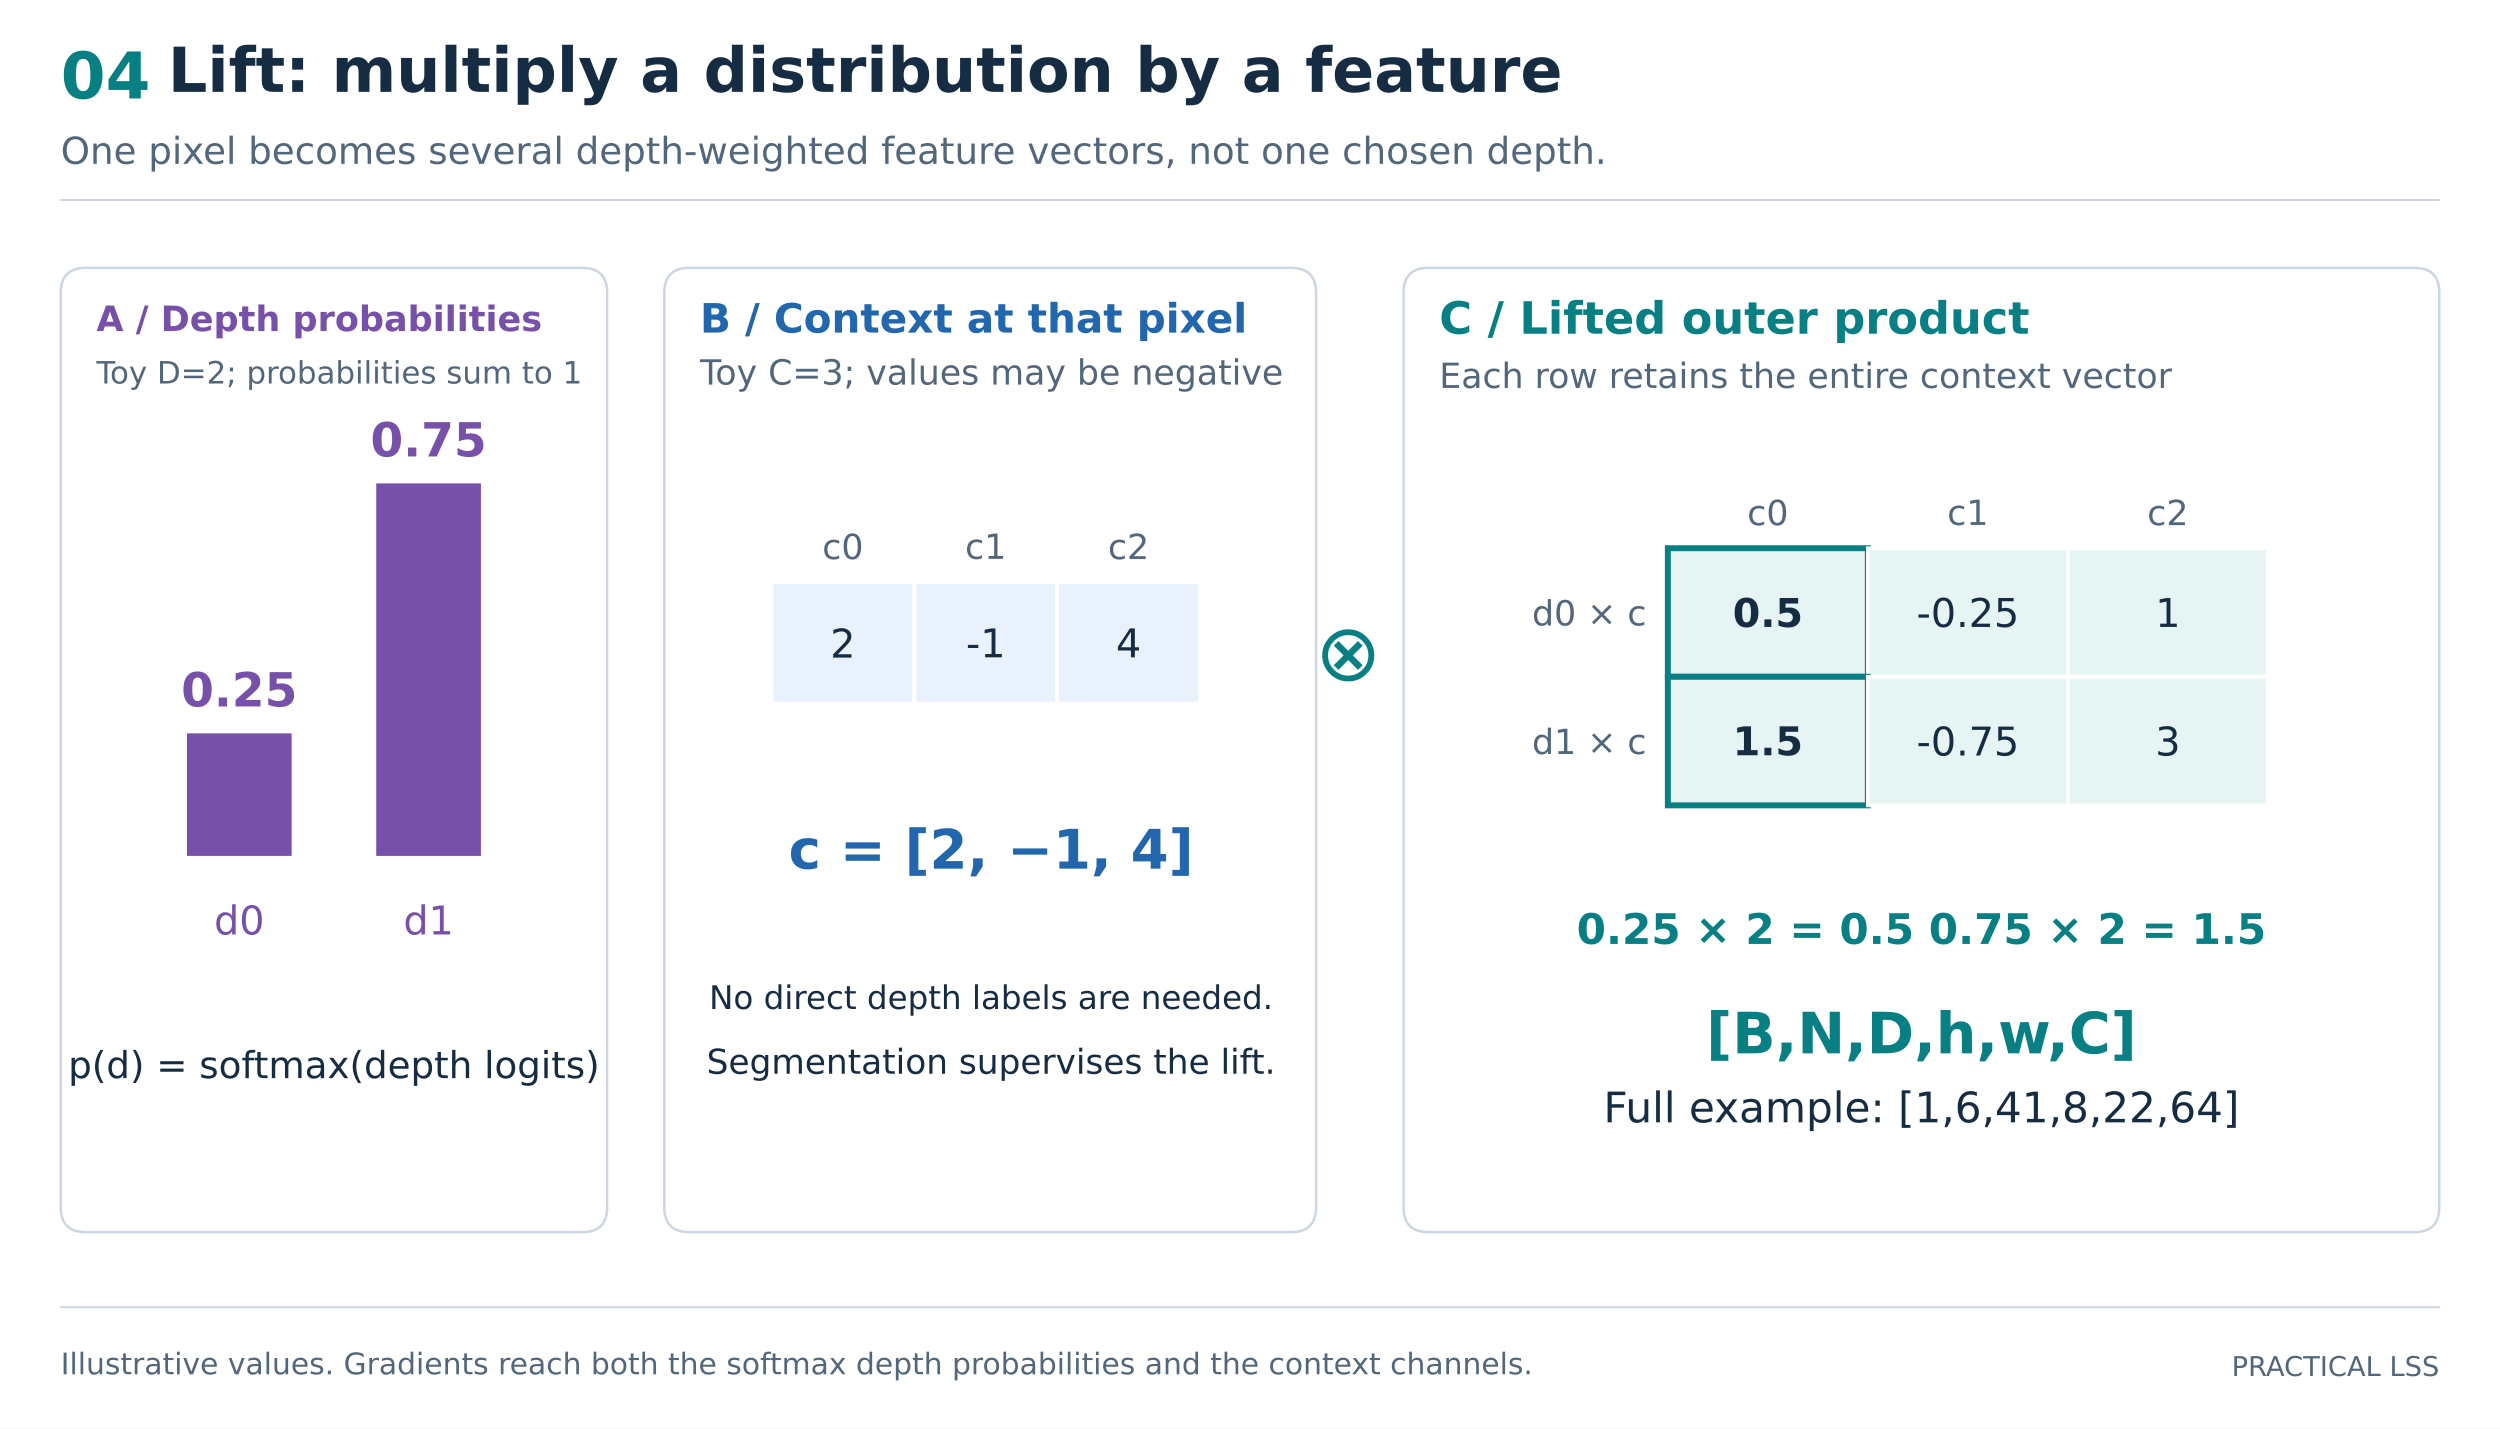
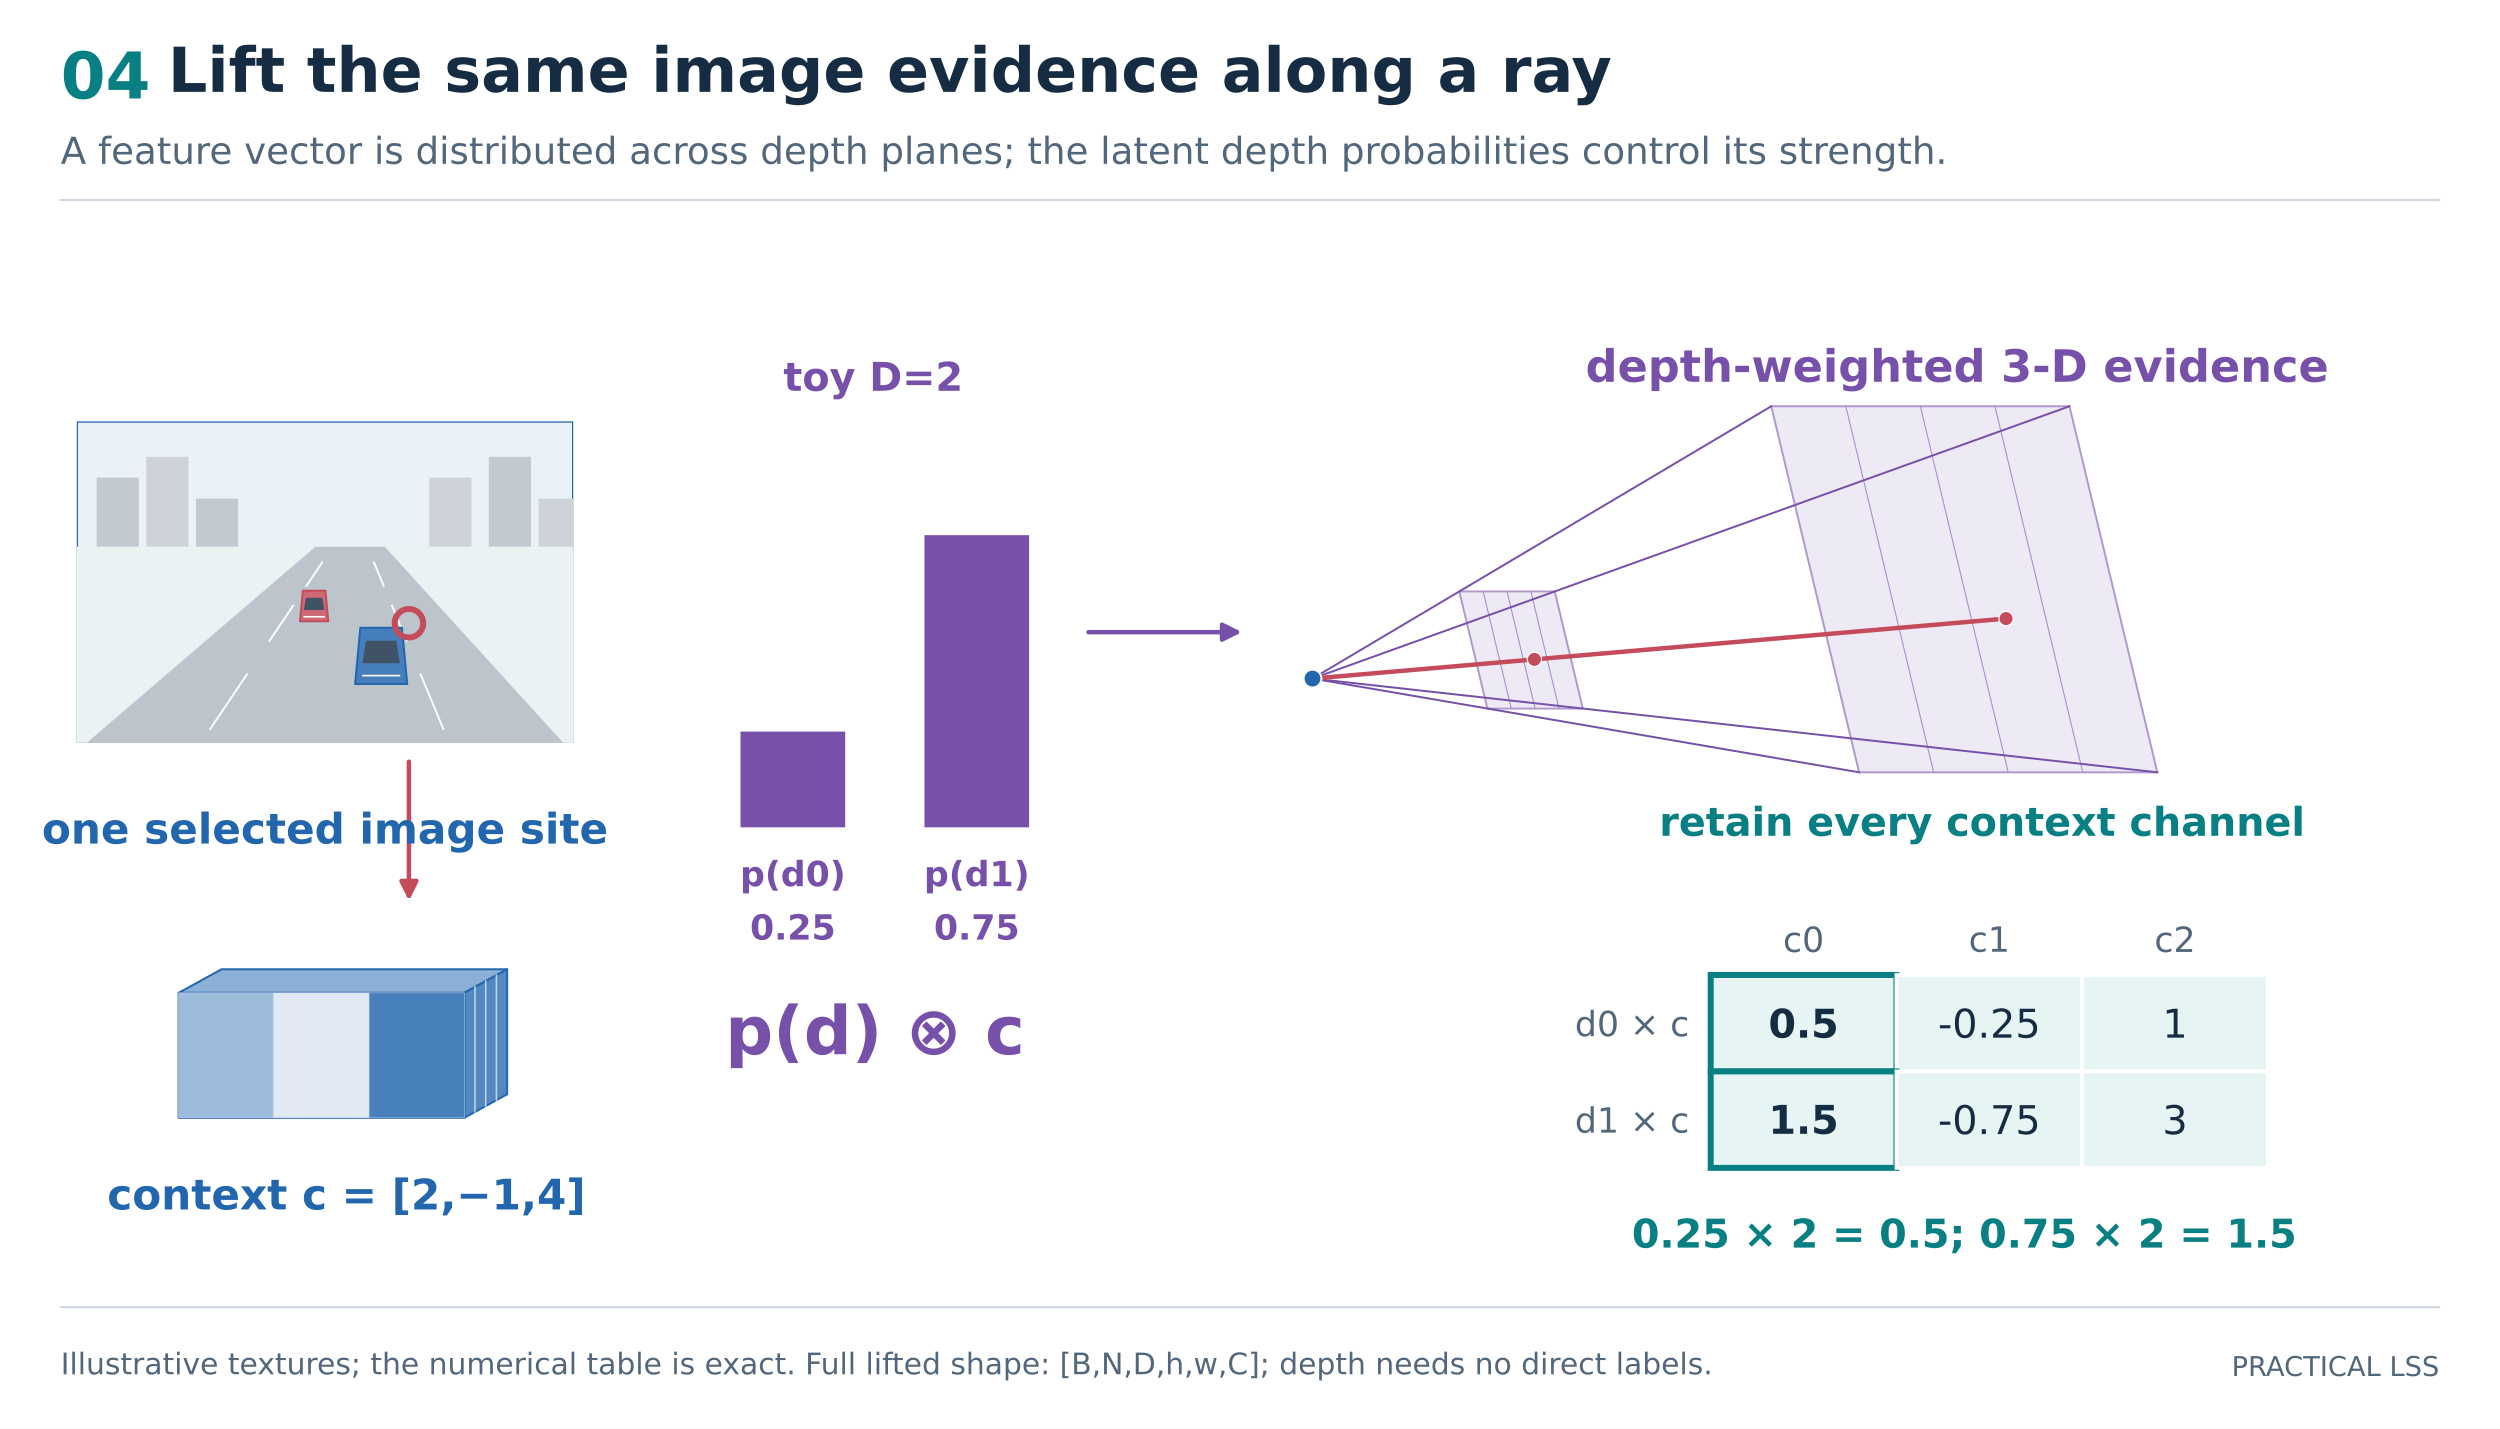
<svg xmlns="http://www.w3.org/2000/svg" width="1008pt" height="576pt" viewBox="0 0 1008 576" version="1.1">
  <defs>
    <style type="text/css">*{stroke-linejoin: round; stroke-linecap: butt}</style>
  </defs>
  <g id="figure_1">
    <g id="patch_1">
      <path d="M 0 576 L 1008 576 L 1008 0 L 0 0 z " style="fill: #ffffff" />
    </g>
    <g id="axes_1">
      <g id="patch_2">
-         <path d="M 34.56 108 L 234.72 108 Q 244.8 108 244.8 118.08 L 244.8 486.72 Q 244.8 496.8 234.72 496.8 L 34.56 496.8 Q 24.48 496.8 24.48 486.72 L 24.48 118.08 Q 24.48 108 34.56 108 z " clip-path="url(#pb80ef675bd)" style="fill: #ffffff; stroke: #cbd6e2; stroke-linejoin: miter" />
+         <path d="M 164.88 307.121 Q 164.88 335.16 164.88 361.187 " clip-path="url(#pb80ef675bd)" style="fill: none; stroke: #c44b5a; stroke-width: 1.8; stroke-linecap: round" />
+         <path d="M 167.88 355.187 L 164.88 361.187 L 161.88 355.187 z " clip-path="url(#pb80ef675bd)" style="fill: #c44b5a; stroke: #c44b5a; stroke-width: 1.8; stroke-linecap: round" />
      </g>
      <g id="patch_3">
-         <path d="M 74.88 295.2 L 118.08 295.2 L 118.08 345.6 L 74.88 345.6 z " clip-path="url(#pb80ef675bd)" style="fill: #7750a9; stroke: #ffffff; stroke-linejoin: miter" />
+         <path d="M 438.883 254.88 Q 469.802 254.88 498.709 254.88 " clip-path="url(#pb80ef675bd)" style="fill: none; stroke: #7750a9; stroke-width: 1.8; stroke-linecap: round" />
+         <path d="M 492.709 251.88 L 498.709 254.88 L 492.709 257.88 z " clip-path="url(#pb80ef675bd)" style="fill: #7750a9; stroke: #7750a9; stroke-width: 1.8; stroke-linecap: round" />
      </g>
      <g id="patch_4">
-         <path d="M 151.2 194.4 L 194.4 194.4 L 194.4 345.6 L 151.2 345.6 z " clip-path="url(#pb80ef675bd)" style="fill: #7750a9; stroke: #ffffff; stroke-linejoin: miter" />
+         <path d="M 689.76 393.12 L 764.64 393.12 L 764.64 432 L 689.76 432 z " clip-path="url(#pb80ef675bd)" style="fill: #e6f5f3; stroke: #087f83; stroke-width: 2.4; stroke-linejoin: miter" />
      </g>
      <g id="patch_5">
-         <path d="M 277.92 108 L 520.56 108 Q 530.64 108 530.64 118.08 L 530.64 486.72 Q 530.64 496.8 520.56 496.8 L 277.92 496.8 Q 267.84 496.8 267.84 486.72 L 267.84 118.08 Q 267.84 108 277.92 108 z " clip-path="url(#pb80ef675bd)" style="fill: #ffffff; stroke: #cbd6e2; stroke-linejoin: miter" />
+         <path d="M 764.64 393.12 L 839.52 393.12 L 839.52 432 L 764.64 432 z " clip-path="url(#pb80ef675bd)" style="fill: #e6f5f3; stroke: #ffffff; stroke-width: 1.5; stroke-linejoin: miter" />
      </g>
      <g id="patch_6">
-         <path d="M 311.04 234.72 L 368.64 234.72 L 368.64 283.68 L 311.04 283.68 z " clip-path="url(#pb80ef675bd)" style="fill: #e9f2fc; stroke: #ffffff; stroke-width: 1.5; stroke-linejoin: miter" />
+         <path d="M 839.52 393.12 L 914.4 393.12 L 914.4 432 L 839.52 432 z " clip-path="url(#pb80ef675bd)" style="fill: #e6f5f3; stroke: #ffffff; stroke-width: 1.5; stroke-linejoin: miter" />
      </g>
      <g id="patch_7">
-         <path d="M 368.64 234.72 L 426.24 234.72 L 426.24 283.68 L 368.64 283.68 z " clip-path="url(#pb80ef675bd)" style="fill: #e9f2fc; stroke: #ffffff; stroke-width: 1.5; stroke-linejoin: miter" />
+         <path d="M 689.76 432 L 764.64 432 L 764.64 470.88 L 689.76 470.88 z " clip-path="url(#pb80ef675bd)" style="fill: #e6f5f3; stroke: #087f83; stroke-width: 2.4; stroke-linejoin: miter" />
      </g>
      <g id="patch_8">
-         <path d="M 426.24 234.72 L 483.84 234.72 L 483.84 283.68 L 426.24 283.68 z " clip-path="url(#pb80ef675bd)" style="fill: #e9f2fc; stroke: #ffffff; stroke-width: 1.5; stroke-linejoin: miter" />
+         <path d="M 764.64 432 L 839.52 432 L 839.52 470.88 L 764.64 470.88 z " clip-path="url(#pb80ef675bd)" style="fill: #e6f5f3; stroke: #ffffff; stroke-width: 1.5; stroke-linejoin: miter" />
      </g>
      <g id="patch_9">
-         <path d="M 576 108 L 973.44 108 Q 983.52 108 983.52 118.08 L 983.52 486.72 Q 983.52 496.8 973.44 496.8 L 576 496.8 Q 565.92 496.8 565.92 486.72 L 565.92 118.08 Q 565.92 108 576 108 z " clip-path="url(#pb80ef675bd)" style="fill: #ffffff; stroke: #cbd6e2; stroke-linejoin: miter" />
-       </g>
-       <g id="patch_10">
-         <path d="M 672.48 221.04 L 753.12 221.04 L 753.12 272.88 L 672.48 272.88 z " clip-path="url(#pb80ef675bd)" style="fill: #e6f5f3; stroke: #087f83; stroke-width: 2.4; stroke-linejoin: miter" />
-       </g>
-       <g id="patch_11">
-         <path d="M 753.12 221.04 L 833.76 221.04 L 833.76 272.88 L 753.12 272.88 z " clip-path="url(#pb80ef675bd)" style="fill: #e6f5f3; stroke: #ffffff; stroke-width: 1.5; stroke-linejoin: miter" />
-       </g>
-       <g id="patch_12">
-         <path d="M 833.76 221.04 L 914.4 221.04 L 914.4 272.88 L 833.76 272.88 z " clip-path="url(#pb80ef675bd)" style="fill: #e6f5f3; stroke: #ffffff; stroke-width: 1.5; stroke-linejoin: miter" />
-       </g>
-       <g id="patch_13">
-         <path d="M 672.48 272.88 L 753.12 272.88 L 753.12 324.72 L 672.48 324.72 z " clip-path="url(#pb80ef675bd)" style="fill: #e6f5f3; stroke: #087f83; stroke-width: 2.4; stroke-linejoin: miter" />
-       </g>
-       <g id="patch_14">
-         <path d="M 753.12 272.88 L 833.76 272.88 L 833.76 324.72 L 753.12 324.72 z " clip-path="url(#pb80ef675bd)" style="fill: #e6f5f3; stroke: #ffffff; stroke-width: 1.5; stroke-linejoin: miter" />
-       </g>
-       <g id="patch_15">
-         <path d="M 833.76 272.88 L 914.4 272.88 L 914.4 324.72 L 833.76 324.72 z " clip-path="url(#pb80ef675bd)" style="fill: #e6f5f3; stroke: #ffffff; stroke-width: 1.5; stroke-linejoin: miter" />
+         <path d="M 839.52 432 L 914.4 432 L 914.4 470.88 L 839.52 470.88 z " clip-path="url(#pb80ef675bd)" style="fill: #e6f5f3; stroke: #ffffff; stroke-width: 1.5; stroke-linejoin: miter" />
      </g>
      <g id="line2d_1">
        <path d="M 24.48 80.64 L 983.52 80.64 " clip-path="url(#pb80ef675bd)" style="fill: none; stroke: #cbd6e2; stroke-width: 0.8; stroke-linecap: square" />
      </g>
+       <g id="patch_10">
+         <path d="M 30.96 169.92 L 231.12 169.92 L 231.12 299.52 L 30.96 299.52 z " clip-path="url(#p0838148d7b)" style="fill: #eaf1f7; stroke: #2266ae; stroke-linejoin: miter" />
+       </g>
+       <g id="patch_11">
+         <path d="M 714.168 163.8 L 834.408 163.8 L 869.832 311.4 L 749.592 311.4 z " clip-path="url(#pb80ef675bd)" style="fill: #e2daed; opacity: 0.58; stroke: #7750a9; stroke-width: 0.8" />
+       </g>
+       <g id="patch_12">
+         <path d="M 588.39 238.464 L 626.867 238.464 L 638.202 285.696 L 599.725 285.696 z " clip-path="url(#pb80ef675bd)" style="fill: #e2daed; opacity: 0.58; stroke: #7750a9; stroke-width: 0.8" />
+       </g>
      <g id="line2d_2">
        <path d="M 24.48 527.04 L 983.52 527.04 " clip-path="url(#pb80ef675bd)" style="fill: none; stroke: #cbd6e2; stroke-width: 0.8; stroke-linecap: square" />
      </g>
      <g id="text_1">
        <text style="font-weight: 700; font-size: 26px; font-family: 'DejaVu Sans'; text-anchor: start; fill: #087f83" x="24.48" y="39.704" transform="rotate(-0 24.48 39.70359)">04</text>
      </g>
      <g id="text_2">
-         <text style="font-weight: 700; font-size: 25px; font-family: 'DejaVu Sans'; text-anchor: start; fill: #162c43" x="67.68" y="37.041" transform="rotate(-0 67.68 37.04078)">Lift: multiply a distribution by a feature</text>
+         <text style="font-weight: 700; font-size: 25px; font-family: 'DejaVu Sans'; text-anchor: start; fill: #162c43" x="67.68" y="37.041" transform="rotate(-0 67.68 37.04078)">Lift the same image evidence along a ray</text>
      </g>
      <g id="text_3">
-         <text style="font-size: 15px; font-family: 'DejaVu Sans'; text-anchor: start; fill: #52677c" x="24.48" y="66.059" transform="rotate(-0 24.48 66.05906)">One pixel becomes several depth-weighted feature vectors, not one chosen depth.</text>
+         <text style="font-size: 15px; font-family: 'DejaVu Sans'; text-anchor: start; fill: #52677c" x="24.48" y="66.059" transform="rotate(-0 24.48 66.05906)">A feature vector is distributed across depth planes; the latent depth probabilities control its strength.</text>
      </g>
      <g id="text_4">
        <text style="font-size: 11px; font-family: 'DejaVu Sans'; text-anchor: end; fill: #52677c" x="983.52" y="554.804" transform="rotate(-0 983.52 554.8038)">PRACTICAL LSS</text>
      </g>
+       <g id="patch_13">
+         <path d="M 38.966 192.6 L 55.98 192.6 L 55.98 220.464 L 38.966 220.464 z " clip-path="url(#p0838148d7b)" style="fill: #c2c9d1" />
+       </g>
+       <g id="patch_14">
+         <path d="M 58.982 184.176 L 75.996 184.176 L 75.996 220.464 L 58.982 220.464 z " clip-path="url(#p0838148d7b)" style="fill: #ced3da" />
+       </g>
+       <g id="patch_15">
+         <path d="M 78.998 201.024 L 96.012 201.024 L 96.012 220.464 L 78.998 220.464 z " clip-path="url(#p0838148d7b)" style="fill: #c2c9d1" />
+       </g>
+       <g id="patch_16">
+         <path d="M 173.074 192.6 L 190.087 192.6 L 190.087 220.464 L 173.074 220.464 z " clip-path="url(#p0838148d7b)" style="fill: #ced3da" />
+       </g>
+       <g id="patch_17">
+         <path d="M 197.093 184.176 L 214.106 184.176 L 214.106 220.464 L 197.093 220.464 z " clip-path="url(#p0838148d7b)" style="fill: #c2c9d1" />
+       </g>
+       <g id="patch_18">
+         <path d="M 217.109 201.024 L 234.122 201.024 L 234.122 220.464 L 217.109 220.464 z " clip-path="url(#p0838148d7b)" style="fill: #ced3da" />
+       </g>
+       <g id="patch_19">
+         <path d="M 30.96 220.464 L 231.12 220.464 L 231.12 299.52 L 30.96 299.52 z " clip-path="url(#p0838148d7b)" style="fill: #e9f3f4" />
+       </g>
      <g id="text_5">
-         <text style="font-weight: 700; font-size: 14.124px; font-family: 'DejaVu Sans'; text-anchor: start; fill: #7750a9" x="38.88" y="133.497" transform="rotate(-0 38.88 133.4973)">A  /  Depth probabilities</text>
+         <text style="font-weight: 700; font-size: 17px; font-family: 'DejaVu Sans'; text-anchor: middle; fill: #2266ae" x="131.04" y="340.145" transform="rotate(-0 131.04 340.1445)">one selected image site</text>
+       </g>
+       <g id="patch_20">
+         <path d="M 72 400.32 L 187.2 400.32 L 204.48 390.816 L 89.28 390.816 z " clip-path="url(#pb80ef675bd)" style="fill: #8cafd5; stroke: #2266ae; stroke-width: 0.8" />
+       </g>
+       <g id="patch_21">
+         <path d="M 187.2 400.32 L 187.2 450.72 L 204.48 441.216 L 204.48 390.816 z " clip-path="url(#pb80ef675bd)" style="fill: #5388c0; stroke: #2266ae; stroke-width: 0.8" />
      </g>
      <g id="text_6">
-         <text style="font-size: 12.443px; font-family: 'DejaVu Sans'; text-anchor: start; fill: #52677c" x="38.88" y="154.634" transform="rotate(-0 38.88 154.6335)">Toy D=2; probabilities sum to 1</text>
+         <text style="font-weight: 700; font-size: 17px; font-family: 'DejaVu Sans'; text-anchor: middle; fill: #2266ae" x="139.68" y="487.651" transform="rotate(-0 139.68 487.6514)">context c = [2,−1,4]</text>
      </g>
      <g id="text_7">
-         <text style="font-size: 16px; font-family: 'DejaVu Sans'; text-anchor: middle; fill: #7750a9" x="96.48" y="376.765" transform="rotate(-0 96.48 376.765)">d0</text>
+         <text style="font-weight: 700; font-size: 16px; font-family: 'DejaVu Sans'; text-anchor: middle; fill: #7750a9" x="352.08" y="157.571" transform="rotate(-0 352.08 157.5712)">toy D=2</text>
      </g>
      <g id="text_8">
-         <text style="font-weight: 700; font-size: 19px; font-family: 'DejaVu Sans'; text-anchor: middle; fill: #7750a9" x="96.48" y="284.836" transform="rotate(-0 96.48 284.8357)">0.25</text>
+         <text style="font-weight: 700; font-size: 14px; font-family: 'DejaVu Sans'; fill: #7750a9" transform="translate(298.3902 357.3131)">p(d0)</text>
+         <text style="font-weight: 700; font-size: 14px; font-family: 'DejaVu Sans'; fill: #7750a9" transform="translate(302.4097 378.8458)">0.25</text>
      </g>
      <g id="text_9">
-         <text style="font-size: 16px; font-family: 'DejaVu Sans'; text-anchor: middle; fill: #7750a9" x="172.8" y="376.765" transform="rotate(-0 172.8 376.765)">d1</text>
+         <text style="font-weight: 700; font-size: 14px; font-family: 'DejaVu Sans'; fill: #7750a9" transform="translate(372.5502 357.3131)">p(d1)</text>
+         <text style="font-weight: 700; font-size: 14px; font-family: 'DejaVu Sans'; fill: #7750a9" transform="translate(376.5697 378.8458)">0.75</text>
      </g>
      <g id="text_10">
-         <text style="font-weight: 700; font-size: 19px; font-family: 'DejaVu Sans'; text-anchor: middle; fill: #7750a9" x="172.8" y="184.036" transform="rotate(-0 172.8 184.0357)">0.75</text>
+         <text style="font-weight: 700; font-size: 27px; font-family: 'DejaVu Sans'; text-anchor: middle; fill: #7750a9" x="352.8" y="425.05" transform="rotate(-0 352.8 425.0503)">p(d) ⊗ c</text>
+       </g>
+       <g id="line2d_3">
+         <path d="M 744.228 163.8 L 779.652 311.4 " clip-path="url(#pb80ef675bd)" style="fill: none; stroke: #a88fc8; stroke-width: 0.45; stroke-linecap: square" />
+       </g>
+       <g id="line2d_4">
+         <path d="M 774.288 163.8 L 809.712 311.4 " clip-path="url(#pb80ef675bd)" style="fill: none; stroke: #a88fc8; stroke-width: 0.45; stroke-linecap: square" />
+       </g>
+       <g id="line2d_5">
+         <path d="M 804.348 163.8 L 839.772 311.4 " clip-path="url(#pb80ef675bd)" style="fill: none; stroke: #a88fc8; stroke-width: 0.45; stroke-linecap: square" />
+       </g>
+       <g id="line2d_6">
+         <path d="M 598.009 238.464 L 609.345 285.696 " clip-path="url(#pb80ef675bd)" style="fill: none; stroke: #a88fc8; stroke-width: 0.45; stroke-linecap: square" />
+       </g>
+       <g id="line2d_7">
+         <path d="M 607.628 238.464 L 618.964 285.696 " clip-path="url(#pb80ef675bd)" style="fill: none; stroke: #a88fc8; stroke-width: 0.45; stroke-linecap: square" />
+       </g>
+       <g id="line2d_8">
+         <path d="M 617.247 238.464 L 628.583 285.696 " clip-path="url(#pb80ef675bd)" style="fill: none; stroke: #a88fc8; stroke-width: 0.45; stroke-linecap: square" />
+       </g>
+       <g id="line2d_9">
+         <path d="M 529.2 273.6 L 714.168 163.8 " clip-path="url(#pb80ef675bd)" style="fill: none; stroke: #7750a9; stroke-width: 0.8; stroke-linecap: square" />
+       </g>
+       <g id="line2d_10">
+         <path d="M 529.2 273.6 L 834.408 163.8 " clip-path="url(#pb80ef675bd)" style="fill: none; stroke: #7750a9; stroke-width: 0.8; stroke-linecap: square" />
+       </g>
+       <g id="line2d_11">
+         <path d="M 529.2 273.6 L 869.832 311.4 " clip-path="url(#pb80ef675bd)" style="fill: none; stroke: #7750a9; stroke-width: 0.8; stroke-linecap: square" />
+       </g>
+       <g id="line2d_12">
+         <path d="M 529.2 273.6 L 749.592 311.4 " clip-path="url(#pb80ef675bd)" style="fill: none; stroke: #7750a9; stroke-width: 0.8; stroke-linecap: square" />
      </g>
      <g id="text_11">
-         <text style="font-size: 15px; font-family: 'DejaVu Sans'; text-anchor: middle; fill: #162c43" x="134.64" y="434.699" transform="rotate(-0 134.64 434.6991)">p(d) = softmax(depth logits)</text>
+         <text style="font-weight: 700; font-size: 18px; font-family: 'DejaVu Sans'; text-anchor: middle; fill: #7750a9" x="789.12" y="153.937" transform="rotate(-0 789.12 153.9366)">depth-weighted 3-D evidence</text>
      </g>
      <g id="text_12">
-         <text style="font-weight: 700; font-size: 16.341px; font-family: 'DejaVu Sans'; text-anchor: start; fill: #2266ae" x="282.24" y="134.109" transform="rotate(-0 282.24 134.109)">B  /  Context at that pixel</text>
+         <text style="font-weight: 700; font-size: 16px; font-family: 'DejaVu Sans'; text-anchor: middle; fill: #087f83" x="799.2" y="336.993" transform="rotate(-0 799.2 336.9925)">retain every context channel</text>
      </g>
      <g id="text_13">
-         <text style="font-size: 14px; font-family: 'DejaVu Sans'; text-anchor: start; fill: #52677c" x="282.24" y="155.063" transform="rotate(-0 282.24 155.0631)">Toy C=3; values may be negative</text>
+         <text style="font-size: 14px; font-family: 'DejaVu Sans'; text-anchor: end; fill: #52677c" x="681.12" y="417.779" transform="rotate(-0 681.12 417.7794)">d0 × c</text>
      </g>
      <g id="text_14">
-         <text style="font-size: 16px; font-family: 'DejaVu Sans'; text-anchor: middle; fill: #162c43" x="339.84" y="265.137" transform="rotate(-0 339.84 265.1375)">2</text>
+         <text style="font-weight: 700; font-size: 16px; font-family: 'DejaVu Sans'; text-anchor: middle; fill: #162c43" x="727.2" y="418.384" transform="rotate(-0 727.2 418.3838)">0.5</text>
      </g>
      <g id="text_15">
-         <text style="font-size: 16px; font-family: 'DejaVu Sans'; text-anchor: middle; fill: #162c43" x="397.44" y="265.033" transform="rotate(-0 397.44 265.0325)">-1</text>
+         <text style="font-size: 16px; font-family: 'DejaVu Sans'; text-anchor: middle; fill: #162c43" x="802.08" y="418.384" transform="rotate(-0 802.08 418.3838)">-0.25</text>
      </g>
      <g id="text_16">
-         <text style="font-size: 16px; font-family: 'DejaVu Sans'; text-anchor: middle; fill: #162c43" x="455.04" y="265.033" transform="rotate(-0 455.04 265.0325)">4</text>
+         <text style="font-size: 16px; font-family: 'DejaVu Sans'; text-anchor: middle; fill: #162c43" x="876.96" y="418.392" transform="rotate(-0 876.96 418.3925)">1</text>
      </g>
      <g id="text_17">
-         <text style="font-size: 14px; font-family: 'DejaVu Sans'; text-anchor: middle; fill: #52677c" x="339.84" y="225.416" transform="rotate(-0 339.84 225.4158)">c0</text>
+         <text style="font-size: 14px; font-family: 'DejaVu Sans'; text-anchor: end; fill: #52677c" x="681.12" y="456.659" transform="rotate(-0 681.12 456.6594)">d1 × c</text>
      </g>
      <g id="text_18">
-         <text style="font-size: 14px; font-family: 'DejaVu Sans'; text-anchor: middle; fill: #52677c" x="397.44" y="225.324" transform="rotate(-0 397.44 225.3239)">c1</text>
+         <text style="font-weight: 700; font-size: 16px; font-family: 'DejaVu Sans'; text-anchor: middle; fill: #162c43" x="727.2" y="457.159" transform="rotate(-0 727.2 457.1587)">1.5</text>
      </g>
      <g id="text_19">
-         <text style="font-size: 14px; font-family: 'DejaVu Sans'; text-anchor: middle; fill: #52677c" x="455.04" y="225.416" transform="rotate(-0 455.04 225.4158)">c2</text>
+         <text style="font-size: 16px; font-family: 'DejaVu Sans'; text-anchor: middle; fill: #162c43" x="802.08" y="457.264" transform="rotate(-0 802.08 457.2638)">-0.75</text>
      </g>
      <g id="text_20">
-         <text style="font-weight: 700; font-size: 22px; font-family: 'DejaVu Sans'; text-anchor: middle; fill: #2266ae" x="399.6" y="350.236" transform="rotate(-0 399.6 350.2359)">c = [2, −1, 4]</text>
+         <text style="font-size: 16px; font-family: 'DejaVu Sans'; text-anchor: middle; fill: #162c43" x="876.96" y="457.264" transform="rotate(-0 876.96 457.2638)">3</text>
      </g>
      <g id="text_21">
-         <text style="font-size: 13.111px; font-family: 'DejaVu Sans'; text-anchor: middle; fill: #162c43" x="399.6" y="406.818" transform="rotate(-0 399.6 406.8179)">No direct depth labels are needed.</text>
+         <text style="font-size: 14px; font-family: 'DejaVu Sans'; text-anchor: middle; fill: #52677c" x="727.2" y="383.816" transform="rotate(-0 727.2 383.8158)">c0</text>
      </g>
      <g id="text_22">
-         <text style="font-size: 13.847px; font-family: 'DejaVu Sans'; text-anchor: middle; fill: #162c43" x="399.6" y="432.941" transform="rotate(-0 399.6 432.941)">Segmentation supervises the lift.</text>
+         <text style="font-size: 14px; font-family: 'DejaVu Sans'; text-anchor: middle; fill: #52677c" x="802.08" y="383.724" transform="rotate(-0 802.08 383.7239)">c1</text>
      </g>
      <g id="text_23">
-         <text style="font-size: 32px; font-family: 'DejaVu Sans'; text-anchor: middle; fill: #087f83" x="543.6" y="274.295" transform="rotate(-0 543.6 274.295)">⊗</text>
+         <text style="font-size: 14px; font-family: 'DejaVu Sans'; text-anchor: middle; fill: #52677c" x="876.96" y="383.816" transform="rotate(-0 876.96 383.8158)">c2</text>
      </g>
      <g id="text_24">
-         <text style="font-weight: 700; font-size: 18px; font-family: 'DejaVu Sans'; text-anchor: start; fill: #087f83" x="580.32" y="134.567" transform="rotate(-0 580.32 134.5669)">C  /  Lifted outer product</text>
+         <text style="font-weight: 700; font-size: 16px; font-family: 'DejaVu Sans'; text-anchor: middle; fill: #087f83" x="792" y="503.041" transform="rotate(-0 792 503.0412)">0.25 × 2 = 0.5;  0.75 × 2 = 1.5</text>
      </g>
      <g id="text_25">
-         <text style="font-size: 14px; font-family: 'DejaVu Sans'; text-anchor: start; fill: #52677c" x="580.32" y="156.419" transform="rotate(-0 580.32 156.4194)">Each row retains the entire context vector</text>
-       </g>
-       <g id="text_26">
-         <text style="font-size: 14px; font-family: 'DejaVu Sans'; text-anchor: end; fill: #52677c" x="663.84" y="252.179" transform="rotate(-0 663.84 252.1794)">d0 × c</text>
-       </g>
-       <g id="text_27">
-         <text style="font-weight: 700; font-size: 16px; font-family: 'DejaVu Sans'; text-anchor: middle; fill: #162c43" x="712.8" y="252.784" transform="rotate(-0 712.8 252.7837)">0.5</text>
-       </g>
-       <g id="text_28">
-         <text style="font-size: 16px; font-family: 'DejaVu Sans'; text-anchor: middle; fill: #162c43" x="793.44" y="252.784" transform="rotate(-0 793.44 252.7837)">-0.25</text>
-       </g>
-       <g id="text_29">
-         <text style="font-size: 16px; font-family: 'DejaVu Sans'; text-anchor: middle; fill: #162c43" x="874.08" y="252.792" transform="rotate(-0 874.08 252.7925)">1</text>
-       </g>
-       <g id="text_30">
-         <text style="font-size: 14px; font-family: 'DejaVu Sans'; text-anchor: end; fill: #52677c" x="663.84" y="304.019" transform="rotate(-0 663.84 304.0194)">d1 × c</text>
-       </g>
-       <g id="text_31">
-         <text style="font-weight: 700; font-size: 16px; font-family: 'DejaVu Sans'; text-anchor: middle; fill: #162c43" x="712.8" y="304.519" transform="rotate(-0 712.8 304.5188)">1.5</text>
-       </g>
-       <g id="text_32">
-         <text style="font-size: 16px; font-family: 'DejaVu Sans'; text-anchor: middle; fill: #162c43" x="793.44" y="304.624" transform="rotate(-0 793.44 304.6237)">-0.75</text>
-       </g>
-       <g id="text_33">
-         <text style="font-size: 16px; font-family: 'DejaVu Sans'; text-anchor: middle; fill: #162c43" x="874.08" y="304.624" transform="rotate(-0 874.08 304.6237)">3</text>
-       </g>
-       <g id="text_34">
-         <text style="font-size: 14px; font-family: 'DejaVu Sans'; text-anchor: middle; fill: #52677c" x="712.8" y="211.736" transform="rotate(-0 712.8 211.7358)">c0</text>
-       </g>
-       <g id="text_35">
-         <text style="font-size: 14px; font-family: 'DejaVu Sans'; text-anchor: middle; fill: #52677c" x="793.44" y="211.644" transform="rotate(-0 793.44 211.6439)">c1</text>
-       </g>
-       <g id="text_36">
-         <text style="font-size: 14px; font-family: 'DejaVu Sans'; text-anchor: middle; fill: #52677c" x="874.08" y="211.736" transform="rotate(-0 874.08 211.7358)">c2</text>
-       </g>
-       <g id="text_37">
-         <text style="font-weight: 700; font-size: 17px; font-family: 'DejaVu Sans'; text-anchor: middle; fill: #087f83" x="774.72" y="380.588" transform="rotate(-0 774.72 380.5877)">0.25 × 2 = 0.5      0.75 × 2 = 1.5</text>
-       </g>
-       <g id="text_38">
-         <text style="font-weight: 700; font-size: 23px; font-family: 'DejaVu Sans'; text-anchor: middle; fill: #087f83" x="774.72" y="424.705" transform="rotate(-0 774.72 424.7048)">[B,N,D,h,w,C]</text>
-       </g>
-       <g id="text_39">
-         <text style="font-size: 17px; font-family: 'DejaVu Sans'; text-anchor: middle; fill: #162c43" x="774.72" y="452.531" transform="rotate(-0 774.72 452.5309)">Full example: [1,6,41,8,22,64]</text>
-       </g>
-       <g id="text_40">
-         <text style="font-size: 12px; font-family: 'DejaVu Sans'; text-anchor: start; fill: #52677c" x="24.48" y="554.111" transform="rotate(-0 24.48 554.1113)">Illustrative values. Gradients reach both the softmax depth probabilities and the context channels.</text>
+         <text style="font-size: 12px; font-family: 'DejaVu Sans'; text-anchor: start; fill: #52677c" x="24.48" y="554.111" transform="rotate(-0 24.48 554.1113)">Illustrative textures; the numerical table is exact. Full lifted shape: [B,N,D,h,w,C]; depth needs no direct labels.</text>
+       </g>
+       <g id="patch_22">
+         <path d="M 127.135 220.464 L 155.157 220.464 L 227.117 299.52 L 34.963 299.52 z " clip-path="url(#p0838148d7b)" style="fill: #bcc4cc" />
+       </g>
+       <g id="patch_23">
+         <path d="M 72 400.32 L 187.2 400.32 L 187.2 450.72 L 72 450.72 z " clip-path="url(#pb80ef675bd)" style="fill: #e4edf5; stroke: #2266ae; stroke-width: 0.8" />
+       </g>
+       <g id="patch_24">
+         <path d="M 298.08 294.48 L 341.28 294.48 L 341.28 334.08 L 298.08 334.08 z " clip-path="url(#pb80ef675bd)" style="fill: #7750a9; stroke: #ffffff; stroke-linejoin: miter" />
+       </g>
+       <g id="patch_25">
+         <path d="M 372.24 215.28 L 415.44 215.28 L 415.44 334.08 L 372.24 334.08 z " clip-path="url(#pb80ef675bd)" style="fill: #7750a9; stroke: #ffffff; stroke-linejoin: miter" />
+       </g>
+       <g id="line2d_13">
+         <path d="M 129.889 226.788 L 123.512 236.275 " clip-path="url(#p0838148d7b)" style="fill: none; stroke: #ffffff; stroke-width: 0.75; stroke-linecap: square" />
+       </g>
+       <g id="line2d_14">
+         <path d="M 118.198 244.181 L 108.633 258.411 " clip-path="url(#p0838148d7b)" style="fill: none; stroke: #ffffff; stroke-width: 0.75; stroke-linecap: square" />
+       </g>
+       <g id="line2d_15">
+         <path d="M 99.599 271.85 L 84.72 293.986 " clip-path="url(#p0838148d7b)" style="fill: none; stroke: #ffffff; stroke-width: 0.75; stroke-linecap: square" />
+       </g>
+       <g id="line2d_16">
+         <path d="M 150.786 226.788 L 154.737 236.275 " clip-path="url(#p0838148d7b)" style="fill: none; stroke: #ffffff; stroke-width: 0.75; stroke-linecap: square" />
+       </g>
+       <g id="line2d_17">
+         <path d="M 158.03 244.181 L 163.957 258.411 " clip-path="url(#p0838148d7b)" style="fill: none; stroke: #ffffff; stroke-width: 0.75; stroke-linecap: square" />
+       </g>
+       <g id="line2d_18">
+         <path d="M 169.555 271.85 L 178.775 293.986 " clip-path="url(#p0838148d7b)" style="fill: none; stroke: #ffffff; stroke-width: 0.75; stroke-linecap: square" />
+       </g>
+       <g id="patch_26">
+         <path d="M 72 400.32 L 110.4 400.32 L 110.4 450.72 L 72 450.72 z " clip-path="url(#pb80ef675bd)" style="fill: #9dbbdb; stroke: #d3e0ef; stroke-width: 0.2; stroke-linejoin: miter" />
+       </g>
+       <g id="patch_27">
+         <path d="M 110.4 400.32 L 148.8 400.32 L 148.8 450.72 L 110.4 450.72 z " clip-path="url(#pb80ef675bd)" style="fill: #e1eaf4; stroke: #d3e0ef; stroke-width: 0.2; stroke-linejoin: miter" />
+       </g>
+       <g id="patch_28">
+         <path d="M 148.8 400.32 L 187.2 400.32 L 187.2 450.72 L 148.8 450.72 z " clip-path="url(#pb80ef675bd)" style="fill: #4880bc; stroke: #d3e0ef; stroke-width: 0.2; stroke-linejoin: miter" />
+       </g>
+       <g id="patch_29">
+         <path d="M 143.179 275.803 L 145.281 253.123 L 162.094 253.123 L 164.196 275.803 z " clip-path="url(#p0838148d7b)" style="fill: #457ebb; stroke: #2266ae; stroke-width: 0.8" />
+       </g>
+       <g id="patch_30">
+         <path d="M 120.952 250.505 L 122.093 238.193 L 131.221 238.193 L 132.362 250.505 z " clip-path="url(#p0838148d7b)" style="fill: #cd6874; stroke: #c44b5a; stroke-width: 0.8" />
+       </g>
+       <g id="line2d_19">
+         <path d="M 191.52 397.944 L 191.52 448.344 " clip-path="url(#pb80ef675bd)" style="fill: none; stroke: #bdd1e7; stroke-width: 0.65; stroke-linecap: square" />
+       </g>
+       <g id="line2d_20">
+         <path d="M 195.84 395.568 L 195.84 445.968 " clip-path="url(#pb80ef675bd)" style="fill: none; stroke: #bdd1e7; stroke-width: 0.65; stroke-linecap: square" />
+       </g>
+       <g id="line2d_21">
+         <path d="M 200.16 393.192 L 200.16 443.592 " clip-path="url(#pb80ef675bd)" style="fill: none; stroke: #bdd1e7; stroke-width: 0.65; stroke-linecap: square" />
+       </g>
+       <g id="line2d_22">
+         <path d="M 529.2 273.6 L 808.834 249.408 " clip-path="url(#pb80ef675bd)" style="fill: none; stroke: #c44b5a; stroke-width: 1.8; stroke-linecap: square" />
+       </g>
+       <g id="patch_31">
+         <path d="M 147.593 258.34 L 159.782 258.34 L 161.253 267.412 L 146.121 267.412 z " clip-path="url(#p0838148d7b)" style="fill: #405265" />
+       </g>
+       <g id="patch_32">
+         <path d="M 123.348 241.025 L 129.966 241.025 L 130.764 245.95 L 122.55 245.95 z " clip-path="url(#p0838148d7b)" style="fill: #405265" />
+       </g>
+       <g id="patch_33">
+         <path d="M 618.683 262.979 C 619.447 262.979 620.179 263.282 620.719 263.822 C 621.259 264.362 621.563 265.095 621.563 265.859 C 621.563 266.622 621.259 267.355 620.719 267.895 C 620.179 268.435 619.447 268.739 618.683 268.739 C 617.919 268.739 617.186 268.435 616.646 267.895 C 616.106 267.355 615.803 266.622 615.803 265.859 C 615.803 265.095 616.106 264.362 616.646 263.822 C 617.186 263.282 617.919 262.979 618.683 262.979 z " clip-path="url(#pb80ef675bd)" style="fill: #c44b5a; stroke: #ffffff; stroke-width: 0.5; stroke-linejoin: miter" />
+       </g>
+       <g id="patch_34">
+         <path d="M 808.834 246.528 C 809.597 246.528 810.33 246.831 810.87 247.372 C 811.41 247.912 811.714 248.644 811.714 249.408 C 811.714 250.172 811.41 250.904 810.87 251.444 C 810.33 251.985 809.597 252.288 808.834 252.288 C 808.07 252.288 807.337 251.985 806.797 251.444 C 806.257 250.904 805.954 250.172 805.954 249.408 C 805.954 248.644 806.257 247.912 806.797 247.372 C 807.337 246.831 808.07 246.528 808.834 246.528 z " clip-path="url(#pb80ef675bd)" style="fill: #c44b5a; stroke: #ffffff; stroke-width: 0.5; stroke-linejoin: miter" />
+       </g>
+       <g id="line2d_23">
+         <path d="M 146.332 272.401 L 161.043 272.401 " clip-path="url(#p0838148d7b)" style="fill: none; stroke: #ffffff; stroke-width: 0.65; stroke-linecap: square" />
+       </g>
+       <g id="line2d_24">
+         <path d="M 122.664 248.658 L 130.65 248.658 " clip-path="url(#p0838148d7b)" style="fill: none; stroke: #ffffff; stroke-width: 0.65; stroke-linecap: square" />
+       </g>
+       <g id="patch_35">
+         <path d="M 529.2 270 C 530.155 270 531.07 270.379 531.746 271.054 C 532.421 271.73 532.8 272.645 532.8 273.6 C 532.8 274.555 532.421 275.47 531.746 276.146 C 531.07 276.821 530.155 277.2 529.2 277.2 C 528.245 277.2 527.33 276.821 526.654 276.146 C 525.979 275.47 525.6 274.555 525.6 273.6 C 525.6 272.645 525.979 271.73 526.654 271.054 C 527.33 270.379 528.245 270 529.2 270 z " clip-path="url(#pb80ef675bd)" style="fill: #2266ae; stroke: #ffffff; stroke-width: 0.8; stroke-linejoin: miter" />
+       </g>
+       <g id="patch_36">
+         <path d="M 164.88 245.52 C 166.408 245.52 167.873 246.127 168.953 247.207 C 170.033 248.287 170.64 249.752 170.64 251.28 C 170.64 252.808 170.033 254.273 168.953 255.353 C 167.873 256.433 166.408 257.04 164.88 257.04 C 163.352 257.04 161.887 256.433 160.807 255.353 C 159.727 254.273 159.12 252.808 159.12 251.28 C 159.12 249.752 159.727 248.287 160.807 247.207 C 161.887 246.127 163.352 245.52 164.88 245.52 L 164.88 245.52 z " clip-path="url(#pb80ef675bd)" style="fill: none; stroke: #c44b5a; stroke-width: 2.4; stroke-linejoin: miter" />
      </g>
    </g>
  </g>
  <defs>
    <clipPath id="pb80ef675bd">
      <rect x="0" y="0" width="1008" height="576" />
    </clipPath>
+     <clipPath id="p0838148d7b">
+       <rect x="30.96" y="169.92" width="200.16" height="129.6" />
+     </clipPath>
  </defs>
</svg>
